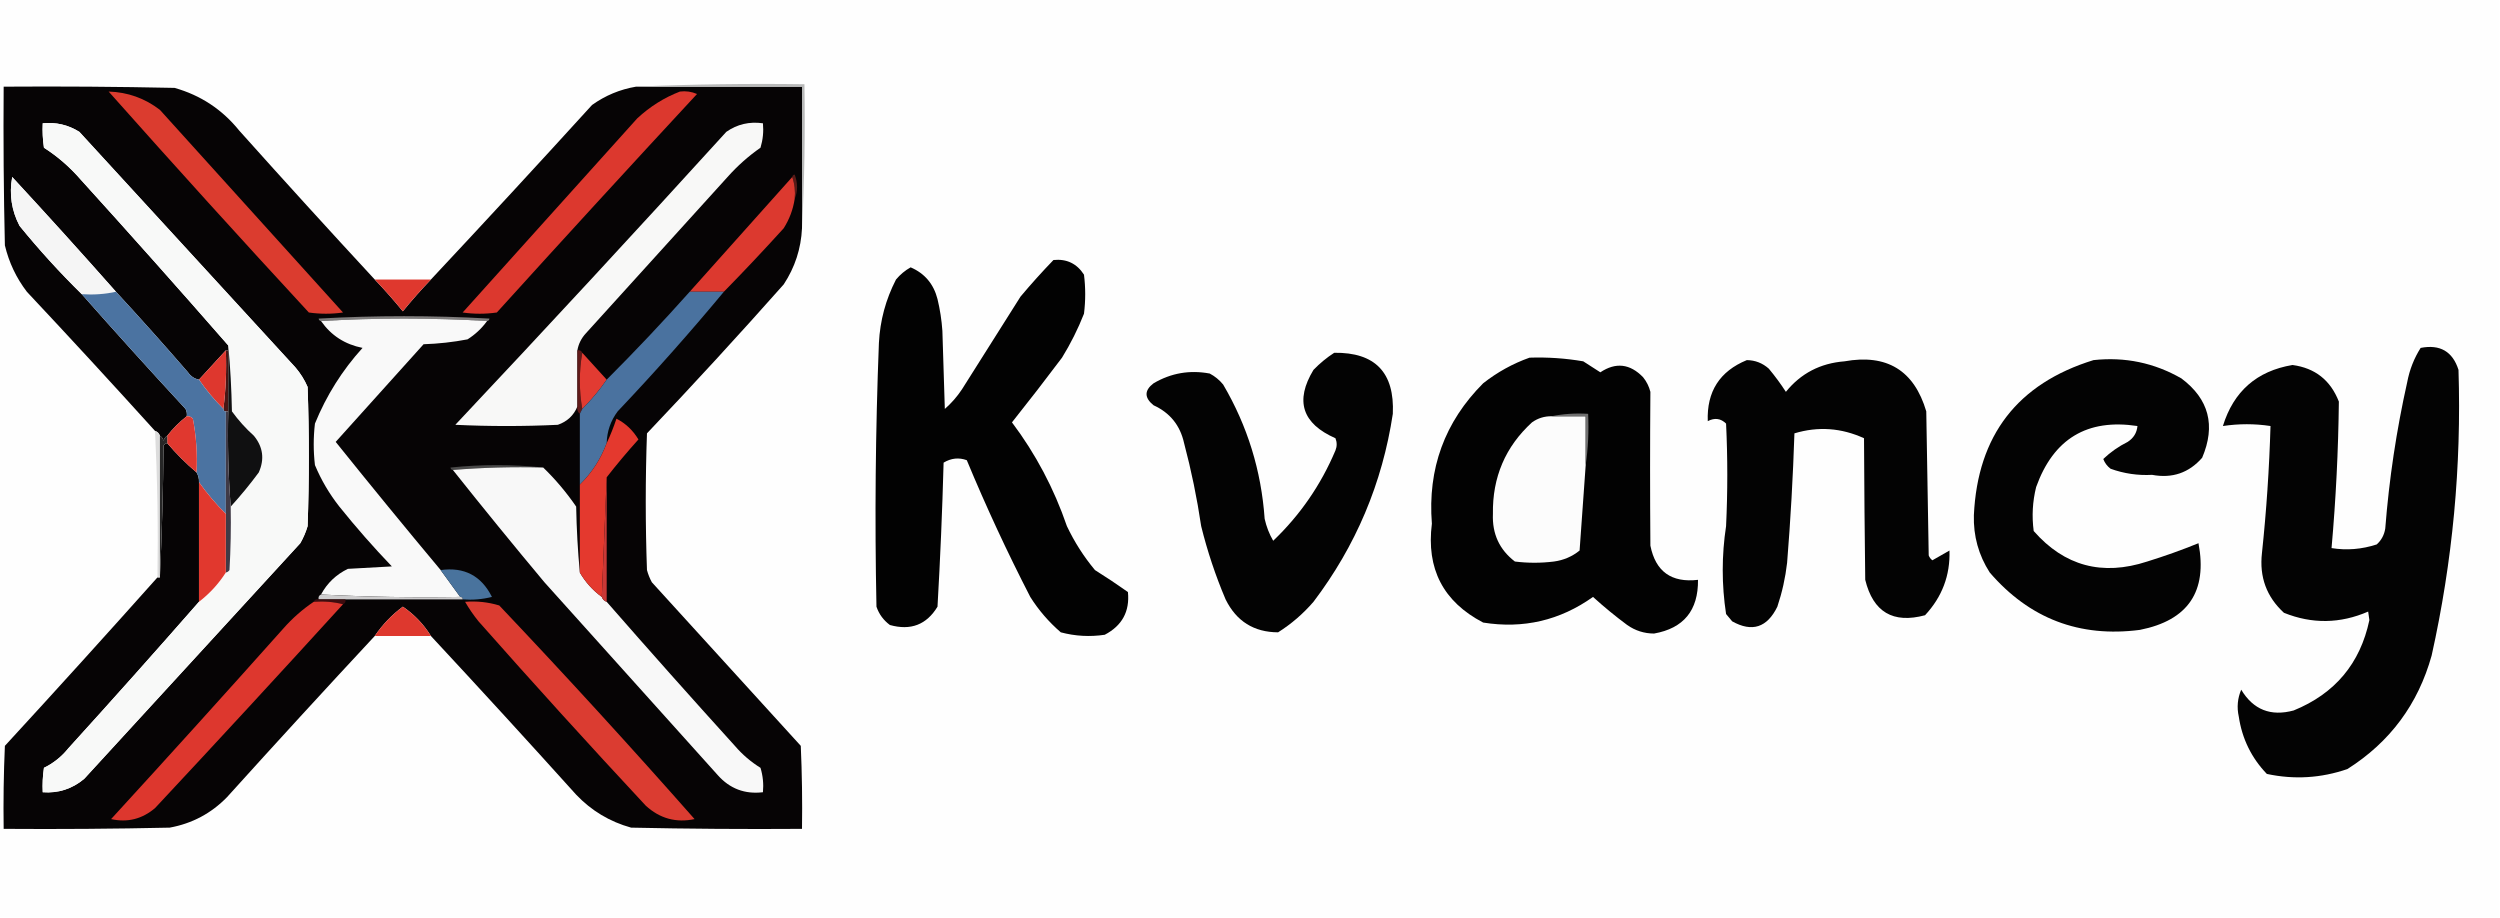
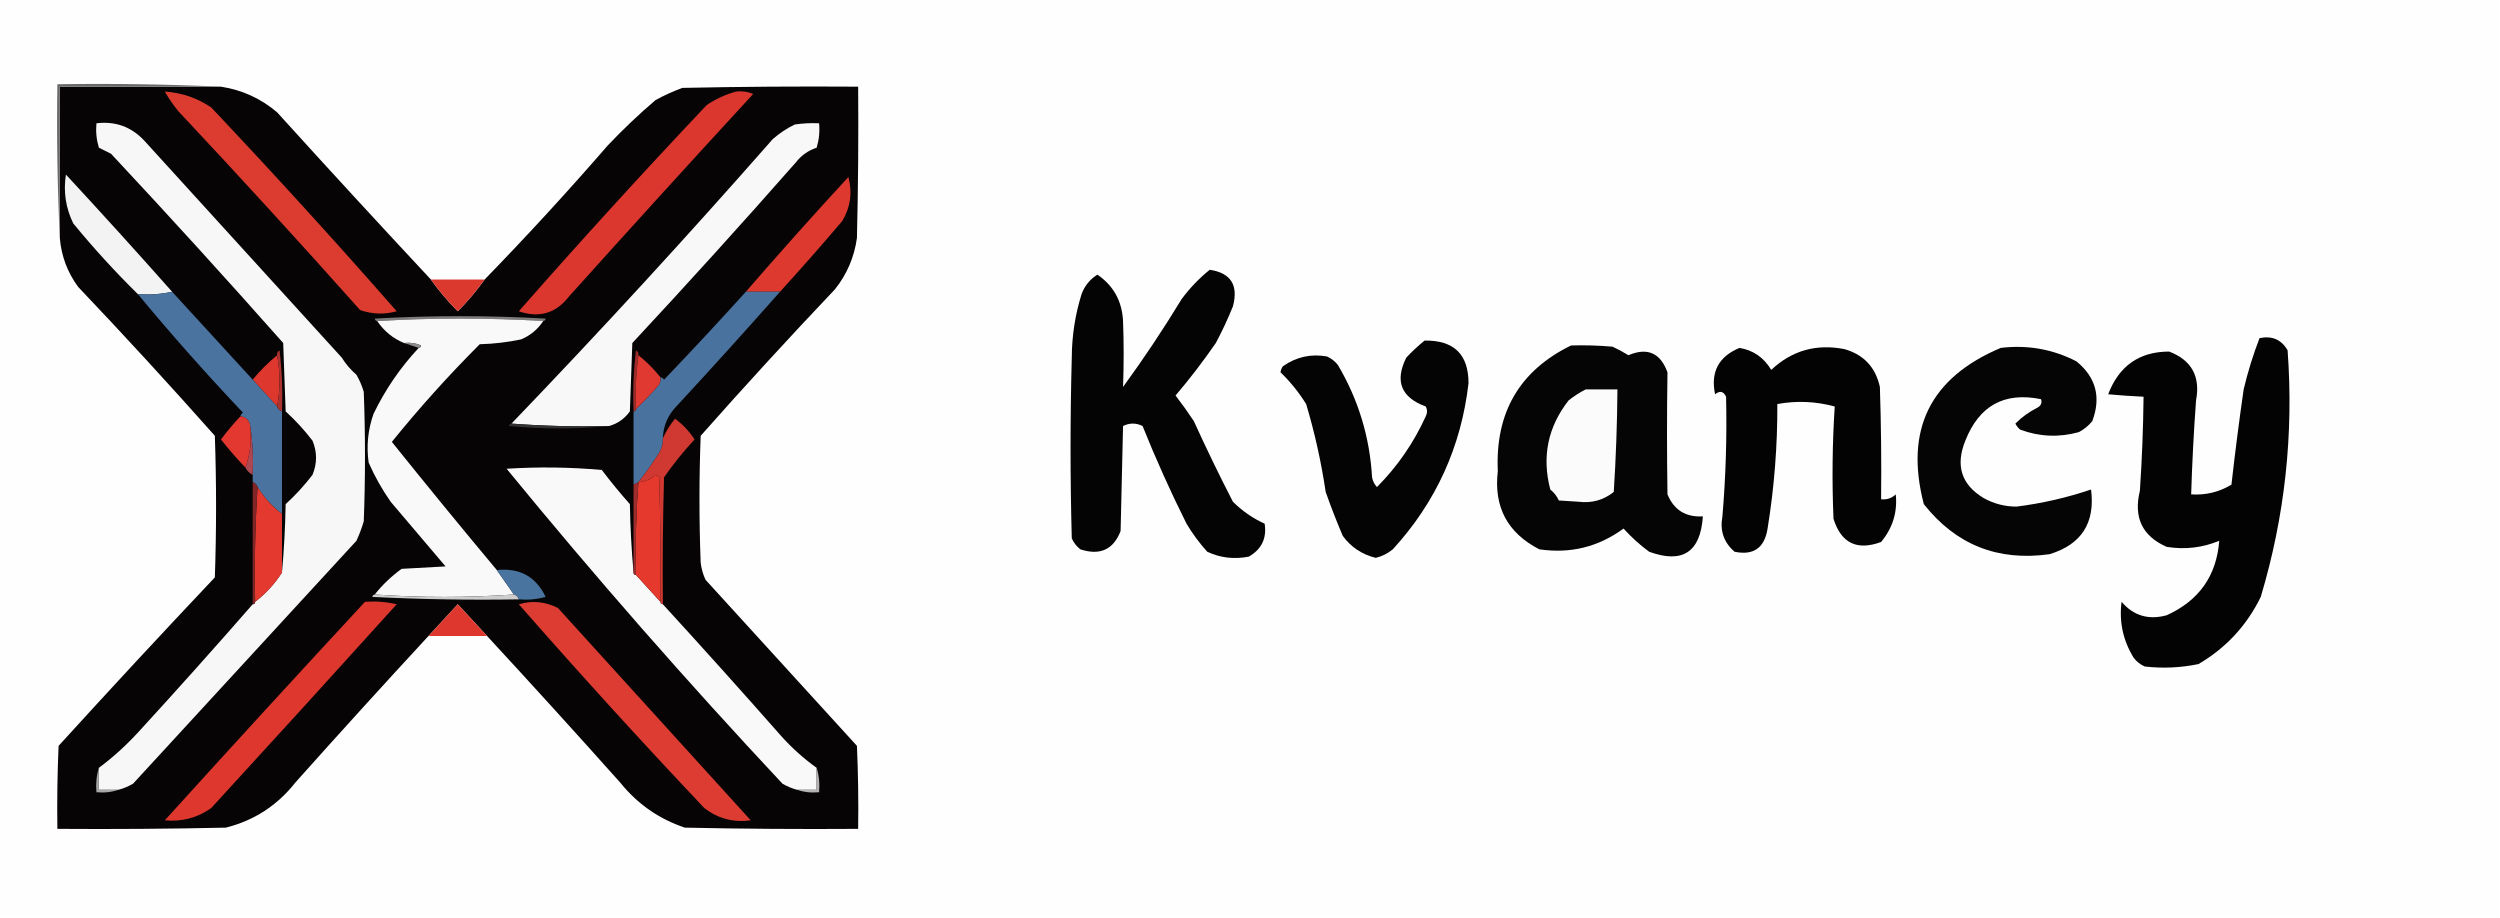
<svg xmlns="http://www.w3.org/2000/svg" version="1.1" width="1024px" height="376px" style="shape-rendering:geometricPrecision; text-rendering:geometricPrecision; image-rendering:optimizeQuality; fill-rule:evenodd; clip-rule:evenodd">
  <g>
    <path style="opacity:1" fill="#fefefe" d="M -0.5,-0.5 C 340.833,-0.5 682.167,-0.5 1023.5,-0.5C 1023.5,124.833 1023.5,250.167 1023.5,375.5C 682.167,375.5 340.833,375.5 -0.5,375.5C -0.5,250.167 -0.5,124.833 -0.5,-0.5 Z" />
  </g>
  <g>
-     <path style="opacity:1" fill="#060405" d="M 153.5,114.5 C 157.497,118.665 161.33,122.998 165,127.5C 168.67,122.998 172.503,118.665 176.5,114.5C 198.634,90.863 220.634,67.03 242.5,43C 247.942,39.111 253.942,36.611 260.5,35.5C 283.167,35.5 305.833,35.5 328.5,35.5C 328.5,54.833 328.5,74.167 328.5,93.5C 328.104,101.854 325.604,109.52 321,116.5C 302.702,137.133 284.035,157.467 265,177.5C 264.333,196.167 264.333,214.833 265,233.5C 265.471,235.246 266.138,236.913 267,238.5C 287.333,260.833 307.667,283.167 328,305.5C 328.5,316.828 328.667,328.162 328.5,339.5C 305.164,339.667 281.831,339.5 258.5,339C 249.737,336.563 242.237,332.063 236,325.5C 216.301,303.637 196.467,281.971 176.5,260.5C 173.532,255.698 169.698,251.698 165,248.5C 160.49,251.854 156.657,255.854 153.5,260.5C 133.199,282.304 113.033,304.304 93,326.5C 86.522,333.156 78.689,337.323 69.5,339C 46.836,339.5 24.169,339.667 1.5,339.5C 1.333,328.162 1.5,316.828 2,305.5C 23.04,282.629 43.873,259.629 64.5,236.5C 64.833,236.5 65.167,236.5 65.5,236.5C 66.332,218.671 66.832,200.671 67,182.5C 67.383,181.944 67.883,181.611 68.5,181.5C 72.14,185.806 76.14,189.806 80.5,193.5C 81.234,194.708 81.567,196.041 81.5,197.5C 81.5,213.833 81.5,230.167 81.5,246.5C 63.897,266.609 46.063,286.609 28,306.5C 25.244,309.927 21.91,312.593 18,314.5C 17.502,317.817 17.335,321.15 17.5,324.5C 23.899,324.969 29.565,323.136 34.5,319C 64,286.833 93.5,254.667 123,222.5C 124.275,220.283 125.275,217.949 126,215.5C 126.667,196.5 126.667,177.5 126,158.5C 124.729,155.567 123.062,152.901 121,150.5C 91.5,118.333 62,86.167 32.5,54C 27.901,51.133 22.901,49.966 17.5,50.5C 17.335,53.85 17.502,57.183 18,60.5C 23.567,64.06 28.567,68.393 33,73.5C 53.409,96.01 73.576,118.677 93.5,141.5C 93.5,142.167 93.5,142.833 93.5,143.5C 93.167,143.5 92.833,143.5 92.5,143.5C 88.843,147.459 85.176,151.459 81.5,155.5C 79.629,155.141 78.129,154.141 77,152.5C 67.301,141.306 57.468,130.306 47.5,119.5C 33.54,103.704 19.374,88.037 5,72.5C 3.719,79.543 4.719,86.21 8,92.5C 15.997,102.328 24.497,111.662 33.5,120.5C 47.46,136.296 61.626,151.963 76,167.5C 76.483,168.448 76.65,169.448 76.5,170.5C 73.473,172.86 70.806,175.527 68.5,178.5C 67.778,178.918 67.278,179.584 67,180.5C 66.722,179.584 66.222,178.918 65.5,178.5C 65.167,177.5 64.5,176.833 63.5,176.5C 46.206,157.37 28.706,138.37 11,119.5C 6.662,113.824 3.662,107.49 2,100.5C 1.5,78.836 1.333,57.169 1.5,35.5C 24.836,35.333 48.169,35.5 71.5,36C 82.182,39.013 91.016,44.846 98,53.5C 116.366,74.029 134.866,94.362 153.5,114.5 Z" />
+     <path style="opacity:1" fill="#060405" d="M 90.5,35.5 C 99.171,36.836 106.837,40.336 113.5,46C 134.366,69.029 155.366,91.863 176.5,114.5C 179.768,119.107 183.435,123.441 187.5,127.5C 191.536,123.466 195.202,119.132 198.5,114.5C 215.836,96.663 232.669,78.329 249,59.5C 255.224,52.94 261.724,46.773 268.5,41C 272.048,39.059 275.714,37.393 279.5,36C 303.498,35.5 327.498,35.333 351.5,35.5C 351.667,56.169 351.5,76.836 351,97.5C 349.904,105.353 346.904,112.353 342,118.5C 323.298,138.2 304.965,158.2 287,178.5C 286.333,195.833 286.333,213.167 287,230.5C 287.29,232.952 287.956,235.285 289,237.5C 309.667,260.167 330.333,282.833 351,305.5C 351.5,316.828 351.667,328.162 351.5,339.5C 327.831,339.667 304.164,339.5 280.5,339C 269.901,335.443 261.067,329.277 254,320.5C 235.968,300.305 217.801,280.305 199.5,260.5C 195.494,256.161 191.494,251.828 187.5,247.5C 183.478,251.854 179.478,256.187 175.5,260.5C 157.171,280.33 139.004,300.33 121,320.5C 113.587,329.919 104.087,336.086 92.5,339C 69.502,339.5 46.502,339.667 23.5,339.5C 23.334,328.162 23.5,316.828 24,305.5C 45.101,282.31 66.434,259.31 88,236.5C 88.667,217.167 88.667,197.833 88,178.5C 69.702,157.867 51.035,137.533 32,117.5C 27.624,111.539 25.124,104.873 24.5,97.5C 24.5,76.833 24.5,56.167 24.5,35.5C 46.5,35.5 68.5,35.5 90.5,35.5 Z" />
  </g>
  <g>
-     <path style="opacity:1" fill="#f8f9f8" d="M 81.5,246.5 C 85.898,243.105 89.564,239.105 92.5,234.5C 93.117,234.389 93.617,234.056 94,233.5C 94.5,224.84 94.666,216.173 94.5,207.5C 98.564,203.048 102.397,198.381 106,193.5C 108.413,188.06 107.746,183.06 104,178.5C 100.63,175.465 97.63,172.132 95,168.5C 94.83,159.324 94.33,150.324 93.5,141.5C 73.576,118.677 53.409,96.01 33,73.5C 28.567,68.393 23.567,64.06 18,60.5C 17.502,57.183 17.335,53.85 17.5,50.5C 22.901,49.966 27.901,51.133 32.5,54C 62,86.167 91.5,118.333 121,150.5C 123.062,152.901 124.729,155.567 126,158.5C 126.667,177.5 126.667,196.5 126,215.5C 125.275,217.949 124.275,220.283 123,222.5C 93.5,254.667 64,286.833 34.5,319C 29.565,323.136 23.899,324.969 17.5,324.5C 17.335,321.15 17.502,317.817 18,314.5C 21.91,312.593 25.244,309.927 28,306.5C 46.063,286.609 63.897,266.609 81.5,246.5 Z" />
+     <path style="opacity:1" fill="#f7f7f7" d="M 48.5,323.5 C 45.833,323.5 43.167,323.5 40.5,323.5C 40.5,320.5 40.5,317.5 40.5,314.5C 46.379,310.13 51.879,305.13 57,299.5C 72.742,282.323 88.242,264.99 103.5,247.5C 104.167,247.5 104.5,247.167 104.5,246.5C 108.876,243.126 112.542,239.126 115.5,234.5C 116.33,225.342 116.83,216.009 117,206.5C 121.035,202.8 124.702,198.8 128,194.5C 129.932,189.806 129.932,185.139 128,180.5C 124.702,176.2 121.035,172.2 117,168.5C 116.667,159.167 116.333,149.833 116,140.5C 92.869,114.367 69.369,88.534 45.5,63C 43.833,62.167 42.167,61.333 40.5,60.5C 39.513,57.232 39.18,53.898 39.5,50.5C 47.215,49.571 53.715,51.904 59,57.5C 86,87.167 113,116.833 140,146.5C 141.626,149.128 143.626,151.461 146,153.5C 147.275,155.717 148.275,158.051 149,160.5C 149.667,178.167 149.667,195.833 149,213.5C 148.197,216.244 147.197,218.911 146,221.5C 115.5,254.667 85,287.833 54.5,321C 52.593,322.122 50.593,322.955 48.5,323.5 Z" />
  </g>
  <g>
-     <path style="opacity:1" fill="#f8f8f7" d="M 236.5,143.5 C 236.5,151.167 236.5,158.833 236.5,166.5C 235.017,170.147 232.35,172.647 228.5,174C 214.5,174.667 200.5,174.667 186.5,174C 223.84,134.327 260.84,94.327 297.5,54C 301.974,50.878 306.974,49.711 312.5,50.5C 312.82,53.898 312.487,57.232 311.5,60.5C 306.554,63.943 302.054,67.943 298,72.5C 278.667,93.833 259.333,115.167 240,136.5C 238.121,138.527 236.954,140.86 236.5,143.5 Z" />
+     <path style="opacity:1" fill="#f8f8f8" d="M 249.5,174.5 C 235.99,174.829 222.656,174.496 209.5,173.5C 246.066,135.437 281.732,96.603 316.5,57C 319.228,54.608 322.228,52.608 325.5,51C 328.817,50.502 332.15,50.335 335.5,50.5C 335.82,53.898 335.487,57.232 334.5,60.5C 331.053,61.639 328.219,63.639 326,66.5C 304.036,91.466 281.703,116.132 259,140.5C 258.667,149.833 258.333,159.167 258,168.5C 255.823,171.523 252.989,173.523 249.5,174.5 Z" />
  </g>
  <g>
-     <path style="opacity:1" fill="#581b18" d="M 324.5,72.5 C 324.56,71.957 324.893,71.624 325.5,71.5C 326.806,74.98 326.806,78.313 325.5,81.5C 325.81,78.287 325.477,75.287 324.5,72.5 Z" />
+     <path style="opacity:1" fill="#db3c2f" d="M 67.5,37.5 C 74.413,37.956 80.746,40.122 86.5,44C 112.387,71.384 137.72,99.218 162.5,127.5C 157.416,128.89 152.416,128.723 147.5,127C 123.035,99.534 98.202,72.367 73,45.5C 70.921,42.935 69.087,40.268 67.5,37.5 Z" />
  </g>
  <g>
-     <path style="opacity:1" fill="#b8b9b9" d="M 260.5,35.5 C 283.327,34.502 306.327,34.169 329.5,34.5C 329.83,54.34 329.497,74.007 328.5,93.5C 328.5,74.167 328.5,54.833 328.5,35.5C 305.833,35.5 283.167,35.5 260.5,35.5 Z" />
+     <path style="opacity:1" fill="#696969" d="M 90.5,35.5 C 68.5,35.5 46.5,35.5 24.5,35.5C 24.5,56.167 24.5,76.833 24.5,97.5C 23.503,76.673 23.169,55.673 23.5,34.5C 46.006,34.169 68.34,34.503 90.5,35.5 Z" />
  </g>
  <g>
-     <path style="opacity:1" fill="#f5f5f5" d="M 47.5,119.5 C 43.03,120.486 38.363,120.819 33.5,120.5C 24.497,111.662 15.997,102.328 8,92.5C 4.719,86.21 3.719,79.543 5,72.5C 19.374,88.037 33.54,103.704 47.5,119.5 Z" />
+     <path style="opacity:1" fill="#f3f3f3" d="M 70.5,119.5 C 66.03,120.486 61.363,120.819 56.5,120.5C 47.164,111.329 38.33,101.662 30,91.5C 26.908,85.168 25.908,78.502 27,71.5C 41.707,87.371 56.207,103.371 70.5,119.5 Z" />
  </g>
  <g>
-     <path style="opacity:1" fill="#db3c2f" d="M 44.5,37.5 C 52.331,37.752 59.331,40.252 65.5,45C 90.472,72.641 115.472,100.308 140.5,128C 135.833,128.667 131.167,128.667 126.5,128C 98.792,98.012 71.459,67.845 44.5,37.5 Z" />
+     <path style="opacity:1" fill="#dc372e" d="M 301.5,37.5 C 303.924,37.192 306.257,37.526 308.5,38.5C 283.177,65.991 258.01,93.658 233,121.5C 227.701,128.349 220.867,130.349 212.5,127.5C 237.641,98.858 263.308,70.692 289.5,43C 293.284,40.471 297.284,38.638 301.5,37.5 Z" />
  </g>
  <g>
-     <path style="opacity:1" fill="#dc382e" d="M 278.5,37.5 C 280.924,37.192 283.257,37.526 285.5,38.5C 257.982,68.183 230.649,98.017 203.5,128C 198.833,128.667 194.167,128.667 189.5,128C 213.333,101.5 237.167,75 261,48.5C 266.217,43.653 272.05,39.986 278.5,37.5 Z" />
+     <path style="opacity:1" fill="#de392f" d="M 319.5,119.5 C 314.833,119.5 310.167,119.5 305.5,119.5C 319.277,103.595 333.277,87.928 347.5,72.5C 349.21,78.855 348.377,84.855 345,90.5C 336.635,100.36 328.135,110.027 319.5,119.5 Z" />
  </g>
  <g>
-     <path style="opacity:1" fill="#020202" d="M 431.5,106.5 C 436.911,105.956 441.078,107.956 444,112.5C 444.667,117.833 444.667,123.167 444,128.5C 441.527,134.779 438.527,140.779 435,146.5C 428.282,155.441 421.449,164.275 414.5,173C 424.202,185.899 431.702,200.066 437,215.5C 440.085,222.009 443.918,228.009 448.5,233.5C 453.086,236.376 457.586,239.376 462,242.5C 462.793,250.435 459.626,256.269 452.5,260C 446.388,260.909 440.388,260.576 434.5,259C 429.585,254.756 425.419,249.923 422,244.5C 412.56,226.173 403.893,207.506 396,188.5C 392.756,187.308 389.59,187.641 386.5,189.5C 385.964,209.222 385.131,228.889 384,248.5C 379.523,255.886 373.023,258.386 364.5,256C 361.865,254.039 360.031,251.539 359,248.5C 358.257,212.49 358.59,176.49 360,140.5C 360.462,131.317 362.795,122.651 367,114.5C 368.719,112.443 370.719,110.776 373,109.5C 378.756,111.982 382.423,116.316 384,122.5C 385.03,126.773 385.697,131.106 386,135.5C 386.333,146.167 386.667,156.833 387,167.5C 389.706,165.129 392.039,162.463 394,159.5C 402,146.833 410,134.167 418,121.5C 422.337,116.331 426.837,111.331 431.5,106.5 Z" />
+     <path style="opacity:1" fill="#040404" d="M 495.5,110.5 C 504.163,111.799 507.33,116.799 505,125.5C 502.94,130.62 500.607,135.62 498,140.5C 492.858,147.955 487.358,155.121 481.5,162C 484.117,165.395 486.617,168.895 489,172.5C 494.077,183.653 499.41,194.653 505,205.5C 508.782,209.28 513.116,212.28 518,214.5C 518.925,220.484 516.758,224.984 511.5,228C 505.508,229.172 499.841,228.505 494.5,226C 491.281,222.448 488.448,218.615 486,214.5C 479.451,201.404 473.451,188.07 468,174.5C 465.333,173.167 462.667,173.167 460,174.5C 459.667,188.833 459.333,203.167 459,217.5C 456.047,225.146 450.547,227.646 442.5,225C 440.951,223.786 439.785,222.286 439,220.5C 438.333,195.833 438.333,171.167 439,146.5C 439.041,137.629 440.375,128.962 443,120.5C 444.25,117.084 446.417,114.417 449.5,112.5C 456.086,116.995 459.586,123.328 460,131.5C 460.332,140.514 460.332,149.514 460,158.5C 468.496,146.844 476.496,134.844 484,122.5C 487.364,117.971 491.197,113.971 495.5,110.5 Z" />
  </g>
  <g>
-     <path style="opacity:1" fill="#dc392f" d="M 324.5,72.5 C 325.477,75.287 325.81,78.287 325.5,81.5C 324.835,85.827 323.335,89.827 321,93.5C 312.967,102.364 304.8,111.031 296.5,119.5C 291.833,119.5 287.167,119.5 282.5,119.5C 296.5,103.833 310.5,88.167 324.5,72.5 Z" />
+     <path style="opacity:1" fill="#db382e" d="M 176.5,114.5 C 183.833,114.5 191.167,114.5 198.5,114.5C 195.202,119.132 191.536,123.466 187.5,127.5C 183.435,123.441 179.768,119.107 176.5,114.5 Z" />
  </g>
  <g>
-     <path style="opacity:1" fill="#df382e" d="M 153.5,114.5 C 161.167,114.5 168.833,114.5 176.5,114.5C 172.503,118.665 168.67,122.998 165,127.5C 161.33,122.998 157.497,118.665 153.5,114.5 Z" />
+     <path style="opacity:1" fill="#7d7c7b" d="M 222.5,131.5 C 199.833,130.167 177.167,130.167 154.5,131.5C 153.957,131.44 153.624,131.107 153.5,130.5C 176.833,129.167 200.167,129.167 223.5,130.5C 223.376,131.107 223.043,131.44 222.5,131.5 Z" />
  </g>
  <g>
-     <path style="opacity:1" fill="#7e7c7c" d="M 199.5,131.5 C 176.833,130.167 154.167,130.167 131.5,131.5C 130.957,131.44 130.624,131.107 130.5,130.5C 153.833,129.167 177.167,129.167 200.5,130.5C 200.376,131.107 200.043,131.44 199.5,131.5 Z" />
+     <path style="opacity:1" fill="#f9f9f9" d="M 222.5,131.5 C 220.275,134.889 217.275,137.389 213.5,139C 207.915,140.186 202.249,140.852 196.5,141C 183.747,153.748 171.747,167.082 160.5,181C 174.684,198.678 189.017,216.178 203.5,233.5C 205.808,236.815 208.141,240.149 210.5,243.5C 191.5,244.833 172.5,244.833 153.5,243.5C 156.639,239.53 160.305,236.03 164.5,233C 170.5,232.667 176.5,232.333 182.5,232C 175,223.167 167.5,214.333 160,205.5C 156.479,200.458 153.479,195.125 151,189.5C 150.039,182.664 150.705,175.997 153,169.5C 157.828,159.519 163.995,150.519 171.5,142.5C 172.043,142.44 172.376,142.107 172.5,141.5C 170.257,140.526 167.924,140.192 165.5,140.5C 160.957,138.628 157.29,135.628 154.5,131.5C 177.167,130.167 199.833,130.167 222.5,131.5 Z" />
  </g>
  <g>
-     <path style="opacity:1" fill="#f9f9f9" d="M 131.5,131.5 C 154.167,130.167 176.833,130.167 199.5,131.5C 197.332,134.5 194.666,137 191.5,139C 185.564,140.139 179.564,140.805 173.5,141C 161.5,154.333 149.5,167.667 137.5,181C 151.698,198.689 166.031,216.189 180.5,233.5C 183.167,237.167 185.833,240.833 188.5,244.5C 169.326,244.83 150.326,244.497 131.5,243.5C 134.006,238.828 137.673,235.328 142.5,233C 148.5,232.667 154.5,232.333 160.5,232C 152.961,224.13 145.794,215.963 139,207.5C 134.897,202.295 131.563,196.628 129,190.5C 128.333,184.833 128.333,179.167 129,173.5C 133.69,161.988 140.19,151.654 148.5,142.5C 141.274,141.065 135.608,137.398 131.5,131.5 Z" />
+     <path style="opacity:1" fill="#030303" d="M 925.5,138.5 C 930.635,137.426 934.468,139.093 937,143.5C 939.543,177.88 935.877,211.547 926,244.5C 920.271,256.229 911.771,265.396 900.5,272C 893.233,273.515 885.899,273.848 878.5,273C 876.714,272.215 875.214,271.049 874,269.5C 869.6,262.388 867.934,254.721 869,246.5C 873.884,252.22 880.05,254.053 887.5,252C 900.742,245.985 907.909,235.818 909,221.5C 902.136,224.361 894.97,225.194 887.5,224C 877.483,219.628 873.816,211.961 876.5,201C 877.365,188.166 877.865,175.332 878,162.5C 873.212,162.276 868.378,161.943 863.5,161.5C 867.956,149.845 876.289,144.012 888.5,144C 897.688,147.543 901.355,154.21 899.5,164C 898.562,176.822 897.895,189.655 897.5,202.5C 903.48,202.89 908.98,201.557 914,198.5C 915.469,185.475 917.136,172.475 919,159.5C 920.714,152.298 922.881,145.298 925.5,138.5 Z" />
  </g>
  <g>
-     <path style="opacity:1" fill="#030303" d="M 991.5,142.5 C 999.434,140.96 1004.6,143.96 1007,151.5C 1008.25,190.972 1004.58,229.972 996,268.5C 990.448,288.447 978.948,303.947 961.5,315C 950.689,318.73 939.689,319.397 928.5,317C 922.195,310.442 918.362,302.609 917,293.5C 916.163,289.705 916.496,286.039 918,282.5C 922.947,290.717 930.114,293.55 939.5,291C 956.4,284.105 966.733,271.772 970.5,254C 970.333,252.833 970.167,251.667 970,250.5C 958.529,255.479 947.029,255.646 935.5,251C 928.379,244.469 925.379,236.303 926.5,226.5C 928.332,209.184 929.499,191.851 930,174.5C 923.565,173.517 917.065,173.517 910.5,174.5C 914.867,160.299 924.367,151.966 939,149.5C 948.245,150.738 954.578,155.738 958,164.5C 957.773,184.553 956.773,204.553 955,224.5C 961.198,225.502 967.365,225.002 973.5,223C 975.41,221.299 976.577,219.133 977,216.5C 978.578,196.277 981.578,176.277 986,156.5C 986.966,151.426 988.799,146.759 991.5,142.5 Z" />
+     <path style="opacity:1" fill="#8d8d8d" d="M 165.5,140.5 C 167.924,140.192 170.257,140.526 172.5,141.5C 172.376,142.107 172.043,142.44 171.5,142.5C 169.5,141.833 167.5,141.167 165.5,140.5 Z" />
  </g>
  <g>
-     <path style="opacity:1" fill="#030303" d="M 546.5,144.5 C 563.273,144.275 571.273,152.608 570.5,169.5C 566.19,197.933 555.357,223.6 538,246.5C 533.756,251.415 528.923,255.581 523.5,259C 513.589,258.957 506.422,254.457 502,245.5C 497.869,235.773 494.536,225.773 492,215.5C 490.3,204.032 487.966,192.699 485,181.5C 483.394,174.231 479.227,169.065 472.5,166C 468.673,162.905 468.673,159.905 472.5,157C 479.634,152.797 487.3,151.463 495.5,153C 497.624,154.122 499.457,155.622 501,157.5C 510.954,174.433 516.621,192.767 518,212.5C 518.716,215.72 519.883,218.72 521.5,221.5C 532.534,210.957 541.034,198.624 547,184.5C 547.667,182.833 547.667,181.167 547,179.5C 533.33,173.492 530.33,164.158 538,151.5C 540.628,148.79 543.461,146.456 546.5,144.5 Z" />
+     <path style="opacity:1" fill="#040404" d="M 583.5,139.5 C 595.523,139.317 601.523,145.15 601.5,157C 598.477,183.043 588.144,205.71 570.5,225C 568.44,226.696 566.107,227.863 563.5,228.5C 557.845,227.099 553.345,224.099 550,219.5C 547.471,213.579 545.137,207.579 543,201.5C 541.19,189.303 538.523,177.303 535,165.5C 531.976,160.657 528.476,156.324 524.5,152.5C 524.608,151.558 524.941,150.725 525.5,150C 530.967,146.176 536.967,144.842 543.5,146C 545.286,146.785 546.786,147.951 548,149.5C 556.373,163.648 561.04,178.981 562,195.5C 562.29,197.044 562.956,198.377 564,199.5C 572.394,191.052 579.061,181.385 584,170.5C 584.667,169.167 584.667,167.833 584,166.5C 573.878,162.8 571.212,156.133 576,146.5C 578.396,143.933 580.896,141.6 583.5,139.5 Z" />
  </g>
  <g>
-     <path style="opacity:1" fill="#471615" d="M 92.5,143.5 C 92.833,143.5 93.167,143.5 93.5,143.5C 93.5,151.833 93.5,160.167 93.5,168.5C 93.167,168.5 92.833,168.5 92.5,168.5C 91.833,168.5 91.5,168.167 91.5,167.5C 92.492,159.684 92.826,151.684 92.5,143.5 Z" />
+     <path style="opacity:1" fill="#050505" d="M 643.5,141.5 C 649.176,141.334 654.843,141.501 660.5,142C 662.762,143.047 664.929,144.213 667,145.5C 674.766,142.201 680.099,144.535 683,152.5C 682.742,169.161 682.742,185.828 683,202.5C 685.655,208.915 690.489,211.915 697.5,211.5C 696.512,226.153 689.179,230.987 675.5,226C 671.701,223.203 668.201,220.036 665,216.5C 654.679,224.05 643.179,226.884 630.5,225C 617.446,218.275 611.78,207.608 613.5,193C 612.4,168.993 622.4,151.826 643.5,141.5 Z" />
  </g>
  <g>
-     <path style="opacity:1" fill="#020202" d="M 626.5,146.5 C 633.888,146.253 641.221,146.753 648.5,148C 650.833,149.5 653.167,151 655.5,152.5C 661.803,148.297 667.636,148.964 673,154.5C 674.439,156.275 675.439,158.275 676,160.5C 675.833,181.497 675.833,202.497 676,223.5C 678.122,234.108 684.622,238.775 695.5,237.5C 695.644,250.011 689.644,257.344 677.5,259.5C 673.481,259.493 669.815,258.327 666.5,256C 661.649,252.406 656.983,248.572 652.5,244.5C 638.955,254.136 623.955,257.636 607.5,255C 591.151,246.472 584.151,232.972 586.5,214.5C 584.723,191.986 591.723,172.82 607.5,157C 613.316,152.428 619.649,148.928 626.5,146.5 Z" />
+     <path style="opacity:1" fill="#030303" d="M 712.5,142.5 C 718.134,143.444 722.467,146.444 725.5,151.5C 733.949,143.57 743.949,140.736 755.5,143C 763.389,145.258 768.222,150.425 770,158.5C 770.5,173.83 770.667,189.163 770.5,204.5C 772.827,204.753 774.827,204.086 776.5,202.5C 777.259,209.731 775.259,216.231 770.5,222C 760.617,225.641 754.117,222.475 751,212.5C 750.352,197.155 750.519,181.822 751.5,166.5C 743.713,164.385 735.88,164.051 728,165.5C 728.07,182.62 726.737,199.62 724,216.5C 722.753,224.426 718.253,227.593 710.5,226C 706.074,222.212 704.408,217.378 705.5,211.5C 706.881,195.186 707.381,178.852 707,162.5C 705.946,160.246 704.446,159.913 702.5,161.5C 700.591,152.409 703.924,146.075 712.5,142.5 Z" />
  </g>
  <g>
-     <path style="opacity:1" fill="#030303" d="M 715.5,147.5 C 718.928,147.547 721.928,148.713 724.5,151C 727.026,154.026 729.36,157.193 731.5,160.5C 737.605,152.945 745.605,148.779 755.5,148C 772.873,144.885 784.04,151.718 789,168.5C 789.333,188.167 789.667,207.833 790,227.5C 790.308,228.308 790.808,228.975 791.5,229.5C 793.833,228.167 796.167,226.833 798.5,225.5C 798.846,235.616 795.513,244.45 788.5,252C 775.394,255.53 767.228,250.697 764,237.5C 763.755,218.143 763.589,198.809 763.5,179.5C 754.193,175.244 744.693,174.577 735,177.5C 734.42,195.192 733.42,212.859 732,230.5C 731.298,236.639 729.965,242.639 728,248.5C 723.82,257.061 717.653,259.061 709.5,254.5C 708.667,253.5 707.833,252.5 707,251.5C 705.174,239.515 705.174,227.515 707,215.5C 707.667,201.5 707.667,187.5 707,173.5C 704.827,171.36 702.327,171.026 699.5,172.5C 699.046,160.399 704.379,152.065 715.5,147.5 Z" />
+     <path style="opacity:1" fill="#050505" d="M 819.5,142.5 C 830.444,141.176 840.777,143.01 850.5,148C 858.514,154.527 860.681,162.694 857,172.5C 855.457,174.378 853.624,175.878 851.5,177C 843.369,179.241 835.369,178.908 827.5,176C 826.643,175.311 825.977,174.478 825.5,173.5C 828.109,170.856 831.109,168.689 834.5,167C 836.007,166.163 836.507,164.996 836,163.5C 821.015,160.452 810.682,166.119 805,180.5C 800.874,190.676 803.374,198.51 812.5,204C 816.687,206.339 821.187,207.505 826,207.5C 836.431,206.183 846.598,203.85 856.5,200.5C 858.251,214.177 852.584,223.011 839.5,227C 818.304,229.976 801.137,223.143 788,206.5C 780.061,176.045 790.561,154.711 819.5,142.5 Z" />
  </g>
  <g>
-     <path style="opacity:1" fill="#030303" d="M 857.5,147.5 C 870.372,146.107 882.372,148.607 893.5,155C 904.788,163.451 907.622,174.285 902,187.5C 896.574,193.698 889.741,196.032 881.5,194.5C 875.631,194.812 869.964,193.979 864.5,192C 863.101,190.938 862.101,189.605 861.5,188C 864.453,185.184 867.787,182.851 871.5,181C 873.923,179.429 875.256,177.263 875.5,174.5C 854.926,171.379 841.093,179.712 834,199.5C 832.529,205.431 832.196,211.431 833,217.5C 845.58,231.856 861.08,236.023 879.5,230C 886.603,227.799 893.603,225.299 900.5,222.5C 904.249,242.255 896.249,254.088 876.5,258C 851.755,261.209 831.255,253.375 815,234.5C 810.426,227.375 808.259,219.542 808.5,211C 810.046,178.301 826.379,157.135 857.5,147.5 Z" />
+     <path style="opacity:1" fill="#4a729e" d="M 305.5,119.5 C 310.167,119.5 314.833,119.5 319.5,119.5C 305.54,135.296 291.374,150.963 277,166.5C 273.509,170.146 271.676,174.48 271.5,179.5C 271.628,181.655 271.128,183.655 270,185.5C 267.336,189.657 264.503,193.657 261.5,197.5C 260.833,197.833 260.167,198.167 259.5,198.5C 259.5,188.5 259.5,178.5 259.5,168.5C 260.167,168.5 260.5,168.167 260.5,167.5C 263.8,164.365 266.967,161.031 270,157.5C 270.483,156.552 270.649,155.552 270.5,154.5C 271.117,154.611 271.617,154.944 272,155.5C 283.4,143.604 294.567,131.604 305.5,119.5 Z" />
  </g>
  <g>
-     <path style="opacity:1" fill="#de372e" d="M 92.5,143.5 C 92.826,151.684 92.492,159.684 91.5,167.5C 87.767,163.773 84.433,159.773 81.5,155.5C 85.176,151.459 88.843,147.459 92.5,143.5 Z" />
+     <path style="opacity:1" fill="#de372d" d="M 113.5,145.5 C 114.833,152.5 114.833,159.5 113.5,166.5C 110.195,162.859 106.862,159.192 103.5,155.5C 106.5,151.833 109.833,148.5 113.5,145.5 Z" />
  </g>
  <g>
-     <path style="opacity:1" fill="#601a19" d="M 236.5,143.5 C 237.492,143.328 238.158,143.662 238.5,144.5C 237.167,152.167 237.167,159.833 238.5,167.5C 238.167,168.167 237.833,168.833 237.5,169.5C 236.596,168.791 236.263,167.791 236.5,166.5C 236.5,158.833 236.5,151.167 236.5,143.5 Z" />
+     <path style="opacity:1" fill="#9c2c29" d="M 261.5,145.5 C 260.508,152.648 260.175,159.981 260.5,167.5C 260.5,168.167 260.167,168.5 259.5,168.5C 259.169,160.14 259.502,151.807 260.5,143.5C 261.298,143.957 261.631,144.624 261.5,145.5 Z" />
  </g>
  <g>
-     <path style="opacity:1" fill="#e23b32" d="M 238.5,144.5 C 241.805,148.141 245.138,151.808 248.5,155.5C 245.596,159.748 242.263,163.748 238.5,167.5C 237.167,159.833 237.167,152.167 238.5,144.5 Z" />
+     <path style="opacity:1" fill="#4a73a0" d="M 70.5,119.5 C 81.5,131.5 92.5,143.5 103.5,155.5C 106.862,159.192 110.195,162.859 113.5,166.5C 113.833,167.5 114.5,168.167 115.5,168.5C 115.5,182.5 115.5,196.5 115.5,210.5C 111.475,207.442 108.142,203.775 105.5,199.5C 105.167,198.5 104.5,197.833 103.5,197.5C 103.5,196.5 103.5,195.5 103.5,194.5C 103.824,187.646 103.491,180.979 102.5,174.5C 102.167,172.167 100.833,170.833 98.5,170.5C 98.611,169.883 98.944,169.383 99.5,169C 84.565,153.24 70.231,137.073 56.5,120.5C 61.363,120.819 66.03,120.486 70.5,119.5 Z" />
  </g>
  <g>
-     <path style="opacity:1" fill="#4b73a1" d="M 47.5,119.5 C 57.468,130.306 67.301,141.306 77,152.5C 78.129,154.141 79.629,155.141 81.5,155.5C 84.433,159.773 87.767,163.773 91.5,167.5C 91.5,168.167 91.833,168.5 92.5,168.5C 92.5,182.5 92.5,196.5 92.5,210.5C 88.458,206.46 84.791,202.127 81.5,197.5C 81.567,196.041 81.234,194.708 80.5,193.5C 80.891,186.079 80.391,178.746 79,171.5C 78.329,170.748 77.496,170.414 76.5,170.5C 76.65,169.448 76.483,168.448 76,167.5C 61.626,151.963 47.46,136.296 33.5,120.5C 38.363,120.819 43.03,120.486 47.5,119.5 Z" />
+     <path style="opacity:1" fill="#ab3330" d="M 115.5,168.5 C 114.5,168.167 113.833,167.5 113.5,166.5C 114.833,159.5 114.833,152.5 113.5,145.5C 113.369,144.624 113.702,143.957 114.5,143.5C 115.498,151.807 115.831,160.14 115.5,168.5 Z" />
  </g>
  <g>
-     <path style="opacity:1" fill="#4a729f" d="M 282.5,119.5 C 287.167,119.5 291.833,119.5 296.5,119.5C 282.579,136.259 268.079,152.593 253,168.5C 250.123,172.337 248.623,176.67 248.5,181.5C 246.076,188.027 242.409,193.693 237.5,198.5C 237.5,188.833 237.5,179.167 237.5,169.5C 237.833,168.833 238.167,168.167 238.5,167.5C 242.263,163.748 245.596,159.748 248.5,155.5C 260.199,143.802 271.532,131.802 282.5,119.5 Z" />
+     <path style="opacity:1" fill="#fbfbfb" d="M 649.5,159.5 C 653.833,159.5 658.167,159.5 662.5,159.5C 662.393,173.512 661.893,187.512 661,201.5C 656.787,204.868 651.953,206.201 646.5,205.5C 643.833,205.333 641.167,205.167 638.5,205C 637.696,203.229 636.529,201.729 635,200.5C 631.486,187.072 633.986,174.905 642.5,164C 644.76,162.212 647.093,160.712 649.5,159.5 Z" />
  </g>
  <g>
-     <path style="opacity:1" fill="#101011" d="M 93.5,141.5 C 94.33,150.324 94.83,159.324 95,168.5C 97.63,172.132 100.63,175.465 104,178.5C 107.746,183.06 108.413,188.06 106,193.5C 102.397,198.381 98.564,203.048 94.5,207.5C 93.504,194.677 93.171,181.677 93.5,168.5C 93.5,160.167 93.5,151.833 93.5,143.5C 93.5,142.833 93.5,142.167 93.5,141.5 Z" />
+     <path style="opacity:1" fill="#df3931" d="M 261.5,145.5 C 264.833,148.167 267.833,151.167 270.5,154.5C 270.649,155.552 270.483,156.552 270,157.5C 266.967,161.031 263.8,164.365 260.5,167.5C 260.175,159.981 260.508,152.648 261.5,145.5 Z" />
  </g>
  <g>
-     <path style="opacity:1" fill="#fcfcfc" d="M 635.5,170.5 C 640.167,170.5 644.833,170.5 649.5,170.5C 649.5,177.167 649.5,183.833 649.5,190.5C 648.693,202.163 647.859,213.83 647,225.5C 643.951,227.964 640.451,229.464 636.5,230C 631.167,230.667 625.833,230.667 620.5,230C 614.16,225.148 611.16,218.648 611.5,210.5C 611.256,195.501 616.589,183.001 627.5,173C 629.909,171.293 632.575,170.46 635.5,170.5 Z" />
+     <path style="opacity:1" fill="#323232" d="M 209.5,173.5 C 222.656,174.496 235.99,174.829 249.5,174.5C 235.994,175.826 222.328,175.826 208.5,174.5C 208.624,173.893 208.957,173.56 209.5,173.5 Z" />
  </g>
  <g>
-     <path style="opacity:1" fill="#707070" d="M 635.5,170.5 C 640.305,169.513 645.305,169.179 650.5,169.5C 650.825,176.687 650.491,183.687 649.5,190.5C 649.5,183.833 649.5,177.167 649.5,170.5C 644.833,170.5 640.167,170.5 635.5,170.5 Z" />
+     <path style="opacity:1" fill="#ad4751" d="M 102.5,174.5 C 103.491,180.979 103.824,187.646 103.5,194.5C 102.167,193.833 101.167,192.833 100.5,191.5C 102.45,186.265 103.117,180.598 102.5,174.5 Z" />
  </g>
  <g>
-     <path style="opacity:1" fill="#e0382f" d="M 76.5,170.5 C 77.496,170.414 78.329,170.748 79,171.5C 80.391,178.746 80.891,186.079 80.5,193.5C 76.14,189.806 72.14,185.806 68.5,181.5C 68.5,180.5 68.5,179.5 68.5,178.5C 70.806,175.527 73.473,172.86 76.5,170.5 Z" />
+     <path style="opacity:1" fill="#e23830" d="M 98.5,170.5 C 100.833,170.833 102.167,172.167 102.5,174.5C 103.117,180.598 102.45,186.265 100.5,191.5C 96.979,187.814 93.646,183.98 90.5,180C 92.988,176.679 95.655,173.512 98.5,170.5 Z" />
  </g>
  <g>
-     <path style="opacity:1" fill="#403a46" d="M 92.5,168.5 C 92.833,168.5 93.167,168.5 93.5,168.5C 93.171,181.677 93.504,194.677 94.5,207.5C 94.666,216.173 94.5,224.84 94,233.5C 93.617,234.056 93.117,234.389 92.5,234.5C 92.5,226.5 92.5,218.5 92.5,210.5C 92.5,196.5 92.5,182.5 92.5,168.5 Z" />
+     <path style="opacity:1" fill="#cf3932" d="M 271.5,247.5 C 270.833,247.5 270.5,247.167 270.5,246.5C 270.667,229.497 270.5,212.497 270,195.5C 269.586,195.043 269.086,194.709 268.5,194.5C 266.513,196.327 264.179,197.327 261.5,197.5C 264.503,193.657 267.336,189.657 270,185.5C 271.128,183.655 271.628,181.655 271.5,179.5C 272.795,176.637 274.462,173.97 276.5,171.5C 279.701,173.866 282.367,176.7 284.5,180C 279.978,184.858 275.812,190.024 272,195.5C 271.5,212.83 271.333,230.163 271.5,247.5 Z" />
  </g>
  <g>
-     <path style="opacity:1" fill="#494949" d="M 222.5,191.5 C 209.989,191.171 197.655,191.505 185.5,192.5C 184.957,192.44 184.624,192.107 184.5,191.5C 197.327,190.175 209.994,190.175 222.5,191.5 Z" />
+     <path style="opacity:1" fill="#f8f9f8" d="M 259.5,234.5 C 259.5,235.167 259.833,235.5 260.5,235.5C 263.862,239.192 267.195,242.859 270.5,246.5C 270.5,247.167 270.833,247.5 271.5,247.5C 287.83,265.331 303.996,283.331 320,301.5C 324.406,306.411 329.24,310.745 334.5,314.5C 334.5,317.5 334.5,320.5 334.5,323.5C 331.833,323.5 329.167,323.5 326.5,323.5C 324.407,322.955 322.407,322.122 320.5,321C 281.343,279.185 243.677,236.185 207.5,192C 220.513,191.167 233.513,191.334 246.5,192.5C 250.144,197.312 253.978,201.979 258,206.5C 258.17,216.009 258.67,225.342 259.5,234.5 Z" />
  </g>
  <g>
-     <path style="opacity:1" fill="#f8f8f8" d="M 222.5,191.5 C 227.511,196.349 232.011,201.683 236,207.5C 236.17,216.676 236.67,225.676 237.5,234.5C 239.788,238.456 242.788,241.789 246.5,244.5C 246.833,245.5 247.5,246.167 248.5,246.5C 265.792,266.296 283.292,285.962 301,305.5C 304.058,309.062 307.558,312.062 311.5,314.5C 312.487,317.768 312.82,321.102 312.5,324.5C 305.106,325.385 298.939,323.052 294,317.5C 270.333,291.167 246.667,264.833 223,238.5C 210.287,223.293 197.787,207.959 185.5,192.5C 197.655,191.505 209.989,191.171 222.5,191.5 Z" />
+     <path style="opacity:1" fill="#e5392e" d="M 270.5,246.5 C 267.195,242.859 263.862,239.192 260.5,235.5C 260.205,222.784 260.538,210.117 261.5,197.5C 264.179,197.327 266.513,196.327 268.5,194.5C 269.086,194.709 269.586,195.043 270,195.5C 270.5,212.497 270.667,229.497 270.5,246.5 Z" />
  </g>
  <g>
-     <path style="opacity:1" fill="#e4392e" d="M 248.5,195.5 C 247.833,211.833 247.167,228.167 246.5,244.5C 242.788,241.789 239.788,238.456 237.5,234.5C 237.5,222.5 237.5,210.5 237.5,198.5C 242.409,193.693 246.076,188.027 248.5,181.5C 250.021,178.277 251.354,174.943 252.5,171.5C 256.236,173.398 259.236,176.232 261.5,180C 256.939,185.053 252.606,190.22 248.5,195.5 Z" />
+     <path style="opacity:1" fill="#e3392f" d="M 105.5,199.5 C 108.142,203.775 111.475,207.442 115.5,210.5C 115.5,218.5 115.5,226.5 115.5,234.5C 112.542,239.126 108.876,243.126 104.5,246.5C 104.17,230.658 104.504,214.991 105.5,199.5 Z" />
  </g>
  <g>
-     <path style="opacity:1" fill="#e1382e" d="M 81.5,197.5 C 84.791,202.127 88.458,206.46 92.5,210.5C 92.5,218.5 92.5,226.5 92.5,234.5C 89.564,239.105 85.898,243.105 81.5,246.5C 81.5,230.167 81.5,213.833 81.5,197.5 Z" />
+     <path style="opacity:1" fill="#9d2d2d" d="M 261.5,197.5 C 260.538,210.117 260.205,222.784 260.5,235.5C 259.833,235.5 259.5,235.167 259.5,234.5C 259.5,222.5 259.5,210.5 259.5,198.5C 260.167,198.167 260.833,197.833 261.5,197.5 Z" />
  </g>
  <g>
-     <path style="opacity:1" fill="#dcdcdc" d="M 63.5,176.5 C 64.5,176.833 65.167,177.5 65.5,178.5C 65.5,197.833 65.5,217.167 65.5,236.5C 65.167,236.5 64.833,236.5 64.5,236.5C 64.809,216.454 64.476,196.454 63.5,176.5 Z" />
+     <path style="opacity:1" fill="#822526" d="M 103.5,197.5 C 104.5,197.833 105.167,198.5 105.5,199.5C 104.504,214.991 104.17,230.658 104.5,246.5C 104.5,247.167 104.167,247.5 103.5,247.5C 103.5,230.833 103.5,214.167 103.5,197.5 Z" />
  </g>
  <g>
-     <path style="opacity:1" fill="#ca3836" d="M 248.5,195.5 C 248.5,212.5 248.5,229.5 248.5,246.5C 247.5,246.167 246.833,245.5 246.5,244.5C 247.167,228.167 247.833,211.833 248.5,195.5 Z" />
+     <path style="opacity:1" fill="#49749f" d="M 203.5,233.5 C 212.832,232.496 219.499,236.163 223.5,244.5C 219.893,245.489 216.226,245.823 212.5,245.5C 212.167,244.5 211.5,243.833 210.5,243.5C 208.141,240.149 205.808,236.815 203.5,233.5 Z" />
  </g>
  <g>
-     <path style="opacity:1" fill="#272727" d="M 65.5,178.5 C 66.222,178.918 66.722,179.584 67,180.5C 67.278,179.584 67.778,178.918 68.5,178.5C 68.5,179.5 68.5,180.5 68.5,181.5C 67.883,181.611 67.383,181.944 67,182.5C 66.832,200.671 66.332,218.671 65.5,236.5C 65.5,217.167 65.5,197.833 65.5,178.5 Z" />
+     <path style="opacity:1" fill="#cdcdcd" d="M 153.5,243.5 C 172.5,244.833 191.5,244.833 210.5,243.5C 211.5,243.833 212.167,244.5 212.5,245.5C 192.489,245.833 172.489,245.5 152.5,244.5C 152.624,243.893 152.957,243.56 153.5,243.5 Z" />
  </g>
  <g>
-     <path style="opacity:1" fill="#49739d" d="M 180.5,233.5 C 190.147,232.156 197.147,235.823 201.5,244.5C 197.555,245.491 193.555,245.824 189.5,245.5C 189.5,244.833 189.167,244.5 188.5,244.5C 185.833,240.833 183.167,237.167 180.5,233.5 Z" />
+     <path style="opacity:1" fill="#dc3c31" d="M 212.5,247.5 C 217.913,245.896 223.247,246.396 228.5,249C 254.777,277.948 281.11,306.948 307.5,336C 300.464,336.991 294.131,335.324 288.5,331C 262.591,303.596 237.258,275.762 212.5,247.5 Z" />
  </g>
  <g>
-     <path style="opacity:1" fill="#cecdce" d="M 131.5,243.5 C 150.326,244.497 169.326,244.83 188.5,244.5C 189.167,244.5 189.5,244.833 189.5,245.5C 173.5,245.5 157.5,245.5 141.5,245.5C 137.833,245.5 134.167,245.5 130.5,245.5C 130.328,244.508 130.662,243.842 131.5,243.5 Z" />
+     <path style="opacity:1" fill="#de382e" d="M 199.5,260.5 C 191.5,260.5 183.5,260.5 175.5,260.5C 179.478,256.187 183.478,251.854 187.5,247.5C 191.494,251.828 195.494,256.161 199.5,260.5 Z" />
  </g>
  <g>
-     <path style="opacity:1" fill="#3d0c0f" d="M 128.5,246.5 C 128.842,245.662 129.508,245.328 130.5,245.5C 134.167,245.5 137.833,245.5 141.5,245.5C 141.672,246.492 141.338,247.158 140.5,247.5C 136.702,246.517 132.702,246.183 128.5,246.5 Z" />
+     <path style="opacity:1" fill="#dd372e" d="M 149.5,246.5 C 153.884,246.174 158.217,246.508 162.5,247.5C 137.283,275.428 111.95,303.261 86.5,331C 80.781,335.013 74.448,336.68 67.5,336C 94.728,305.945 122.061,276.111 149.5,246.5 Z" />
  </g>
  <g>
-     <path style="opacity:1" fill="#db3c31" d="M 190.5,246.5 C 195.297,246.121 199.964,246.621 204.5,248C 231.72,276.717 258.386,305.884 284.5,335.5C 276.916,337.103 270.25,335.27 264.5,330C 241.316,305.117 218.483,279.95 196,254.5C 193.92,251.935 192.087,249.268 190.5,246.5 Z" />
+     <path style="opacity:1" fill="#a7a7a8" d="M 40.5,314.5 C 40.5,317.5 40.5,320.5 40.5,323.5C 43.167,323.5 45.833,323.5 48.5,323.5C 45.713,324.477 42.713,324.81 39.5,324.5C 39.187,320.958 39.521,317.625 40.5,314.5 Z" />
  </g>
  <g>
-     <path style="opacity:1" fill="#de382e" d="M 176.5,260.5 C 168.833,260.5 161.167,260.5 153.5,260.5C 156.657,255.854 160.49,251.854 165,248.5C 169.698,251.698 173.532,255.698 176.5,260.5 Z" />
-   </g>
-   <g>
-     <path style="opacity:1" fill="#dd372e" d="M 128.5,246.5 C 132.702,246.183 136.702,246.517 140.5,247.5C 115.067,275.437 89.401,303.271 63.5,331C 58.193,335.495 52.193,336.995 45.5,335.5C 69.185,309.649 92.685,283.649 116,257.5C 119.761,253.23 123.928,249.563 128.5,246.5 Z" />
+     <path style="opacity:1" fill="#b3b3b3" d="M 334.5,314.5 C 335.479,317.625 335.813,320.958 335.5,324.5C 332.287,324.81 329.287,324.477 326.5,323.5C 329.167,323.5 331.833,323.5 334.5,323.5C 334.5,320.5 334.5,317.5 334.5,314.5 Z" />
  </g>
</svg>
